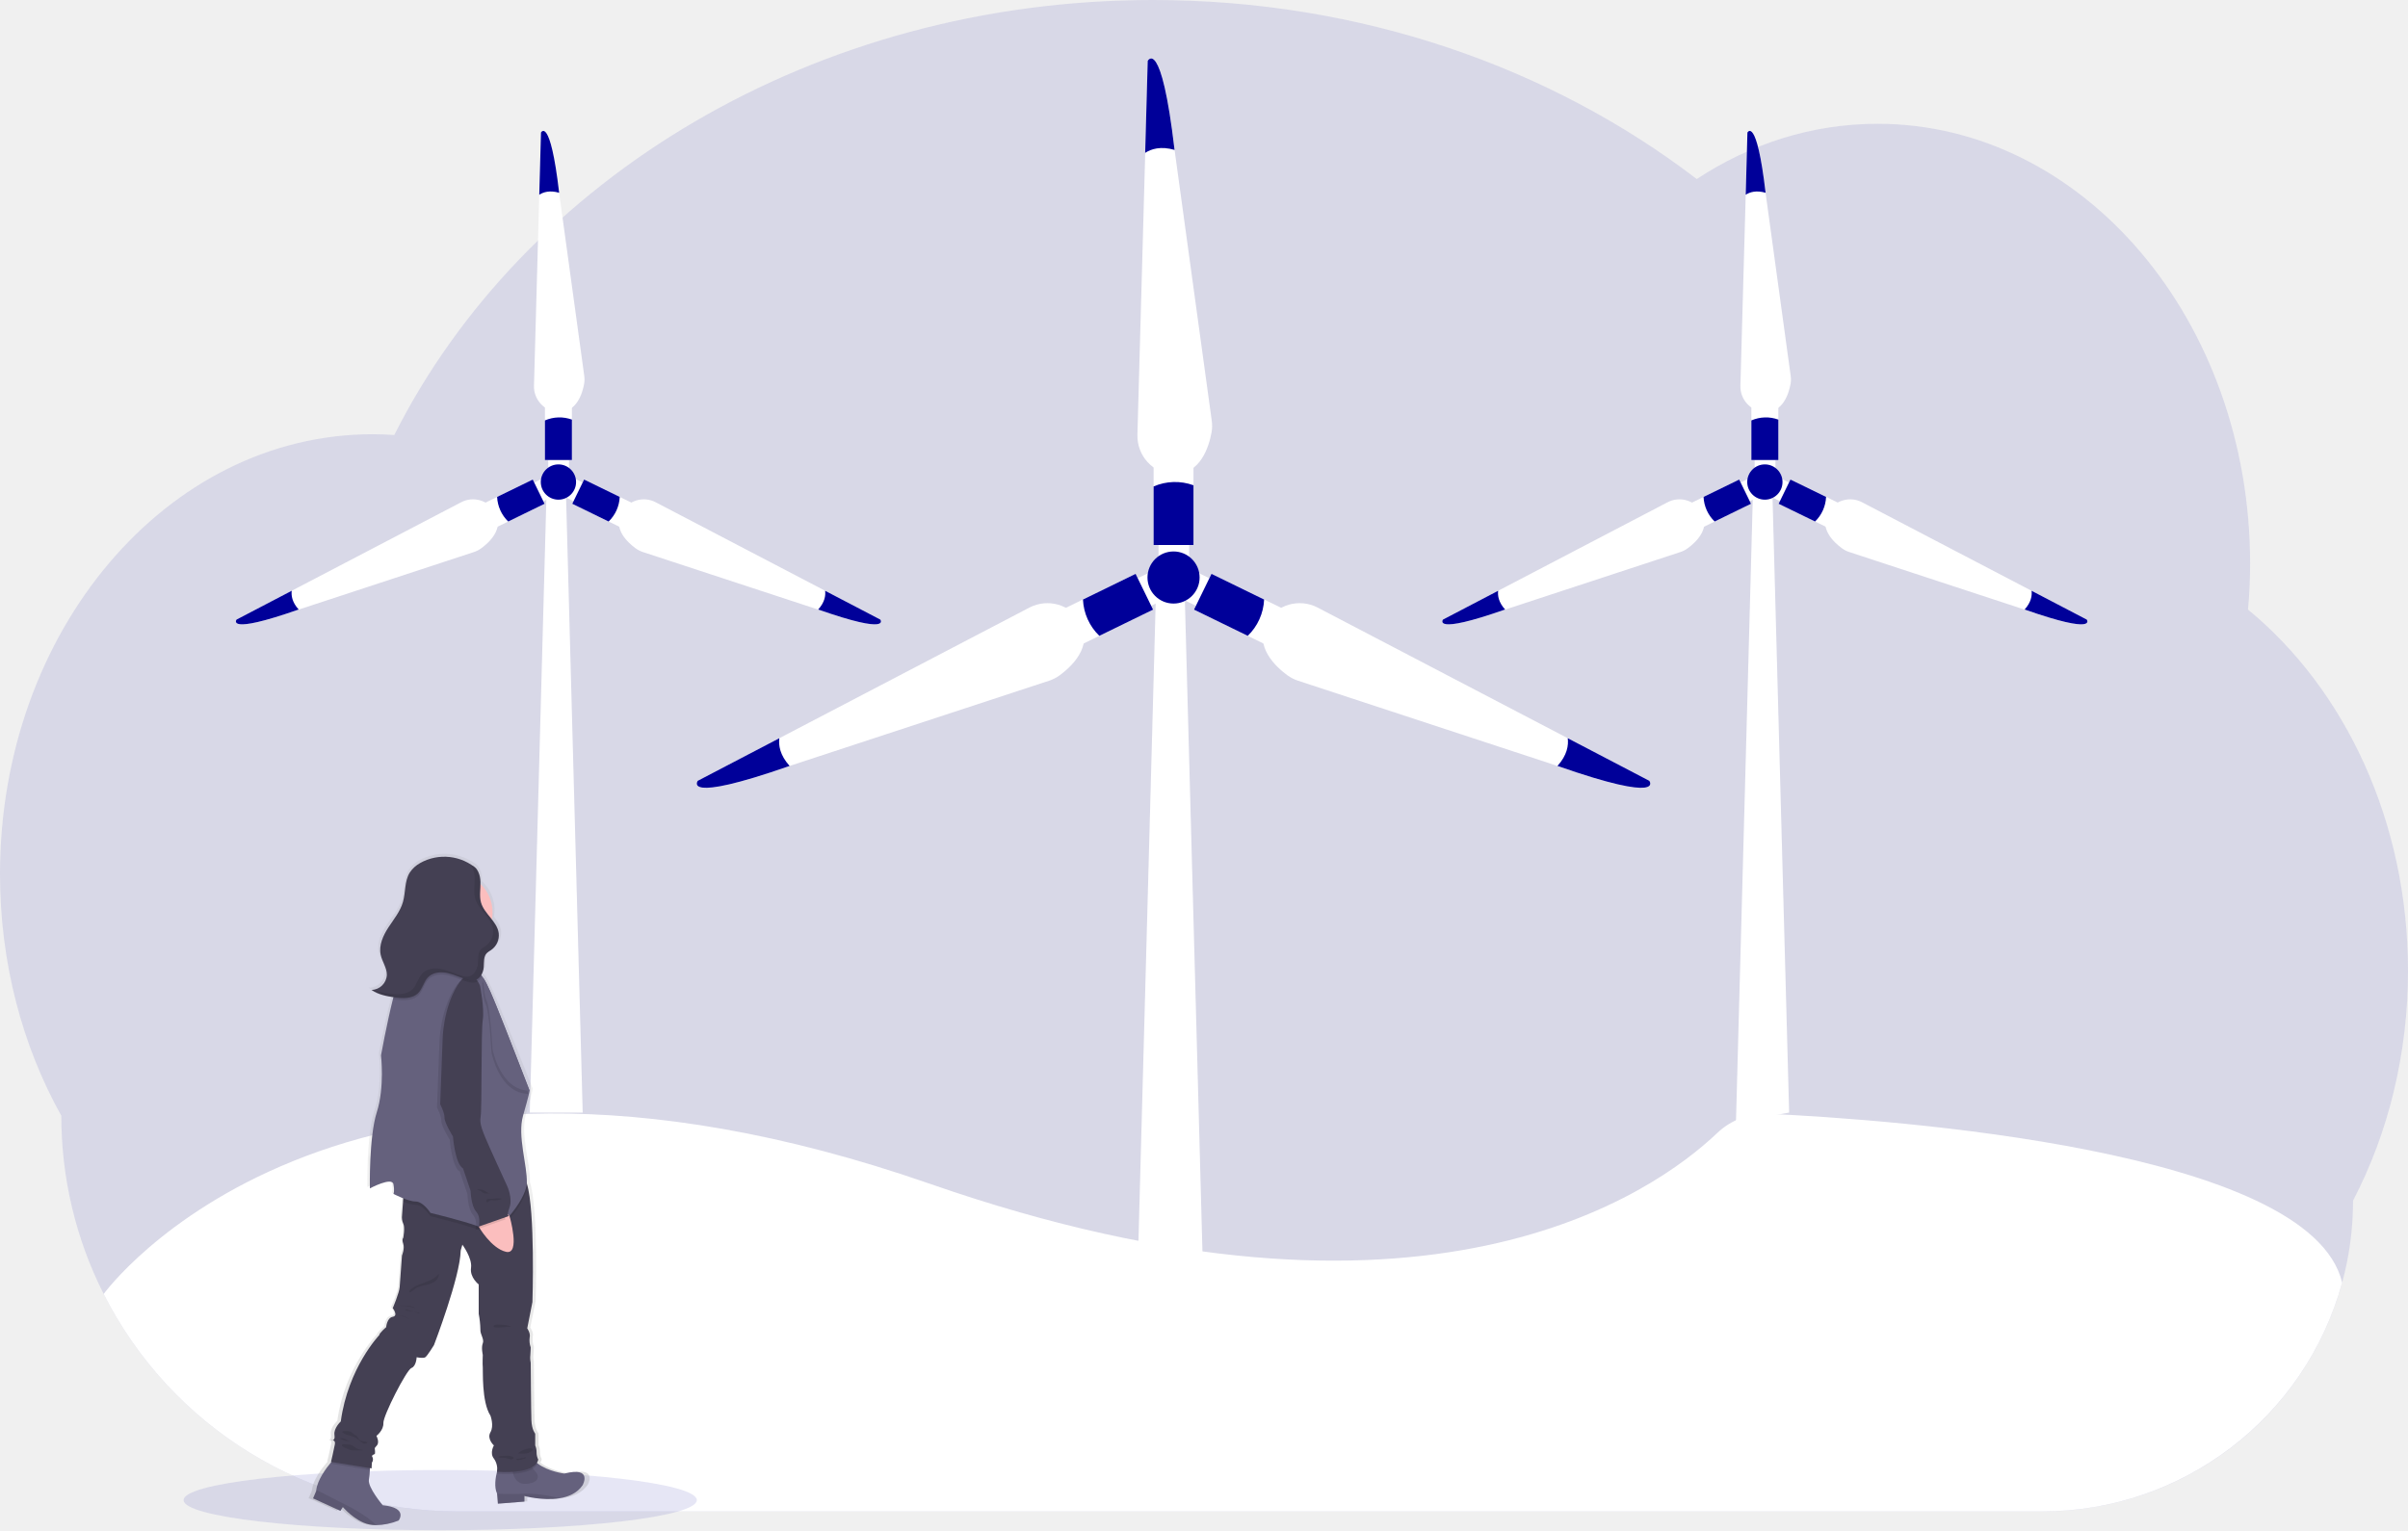
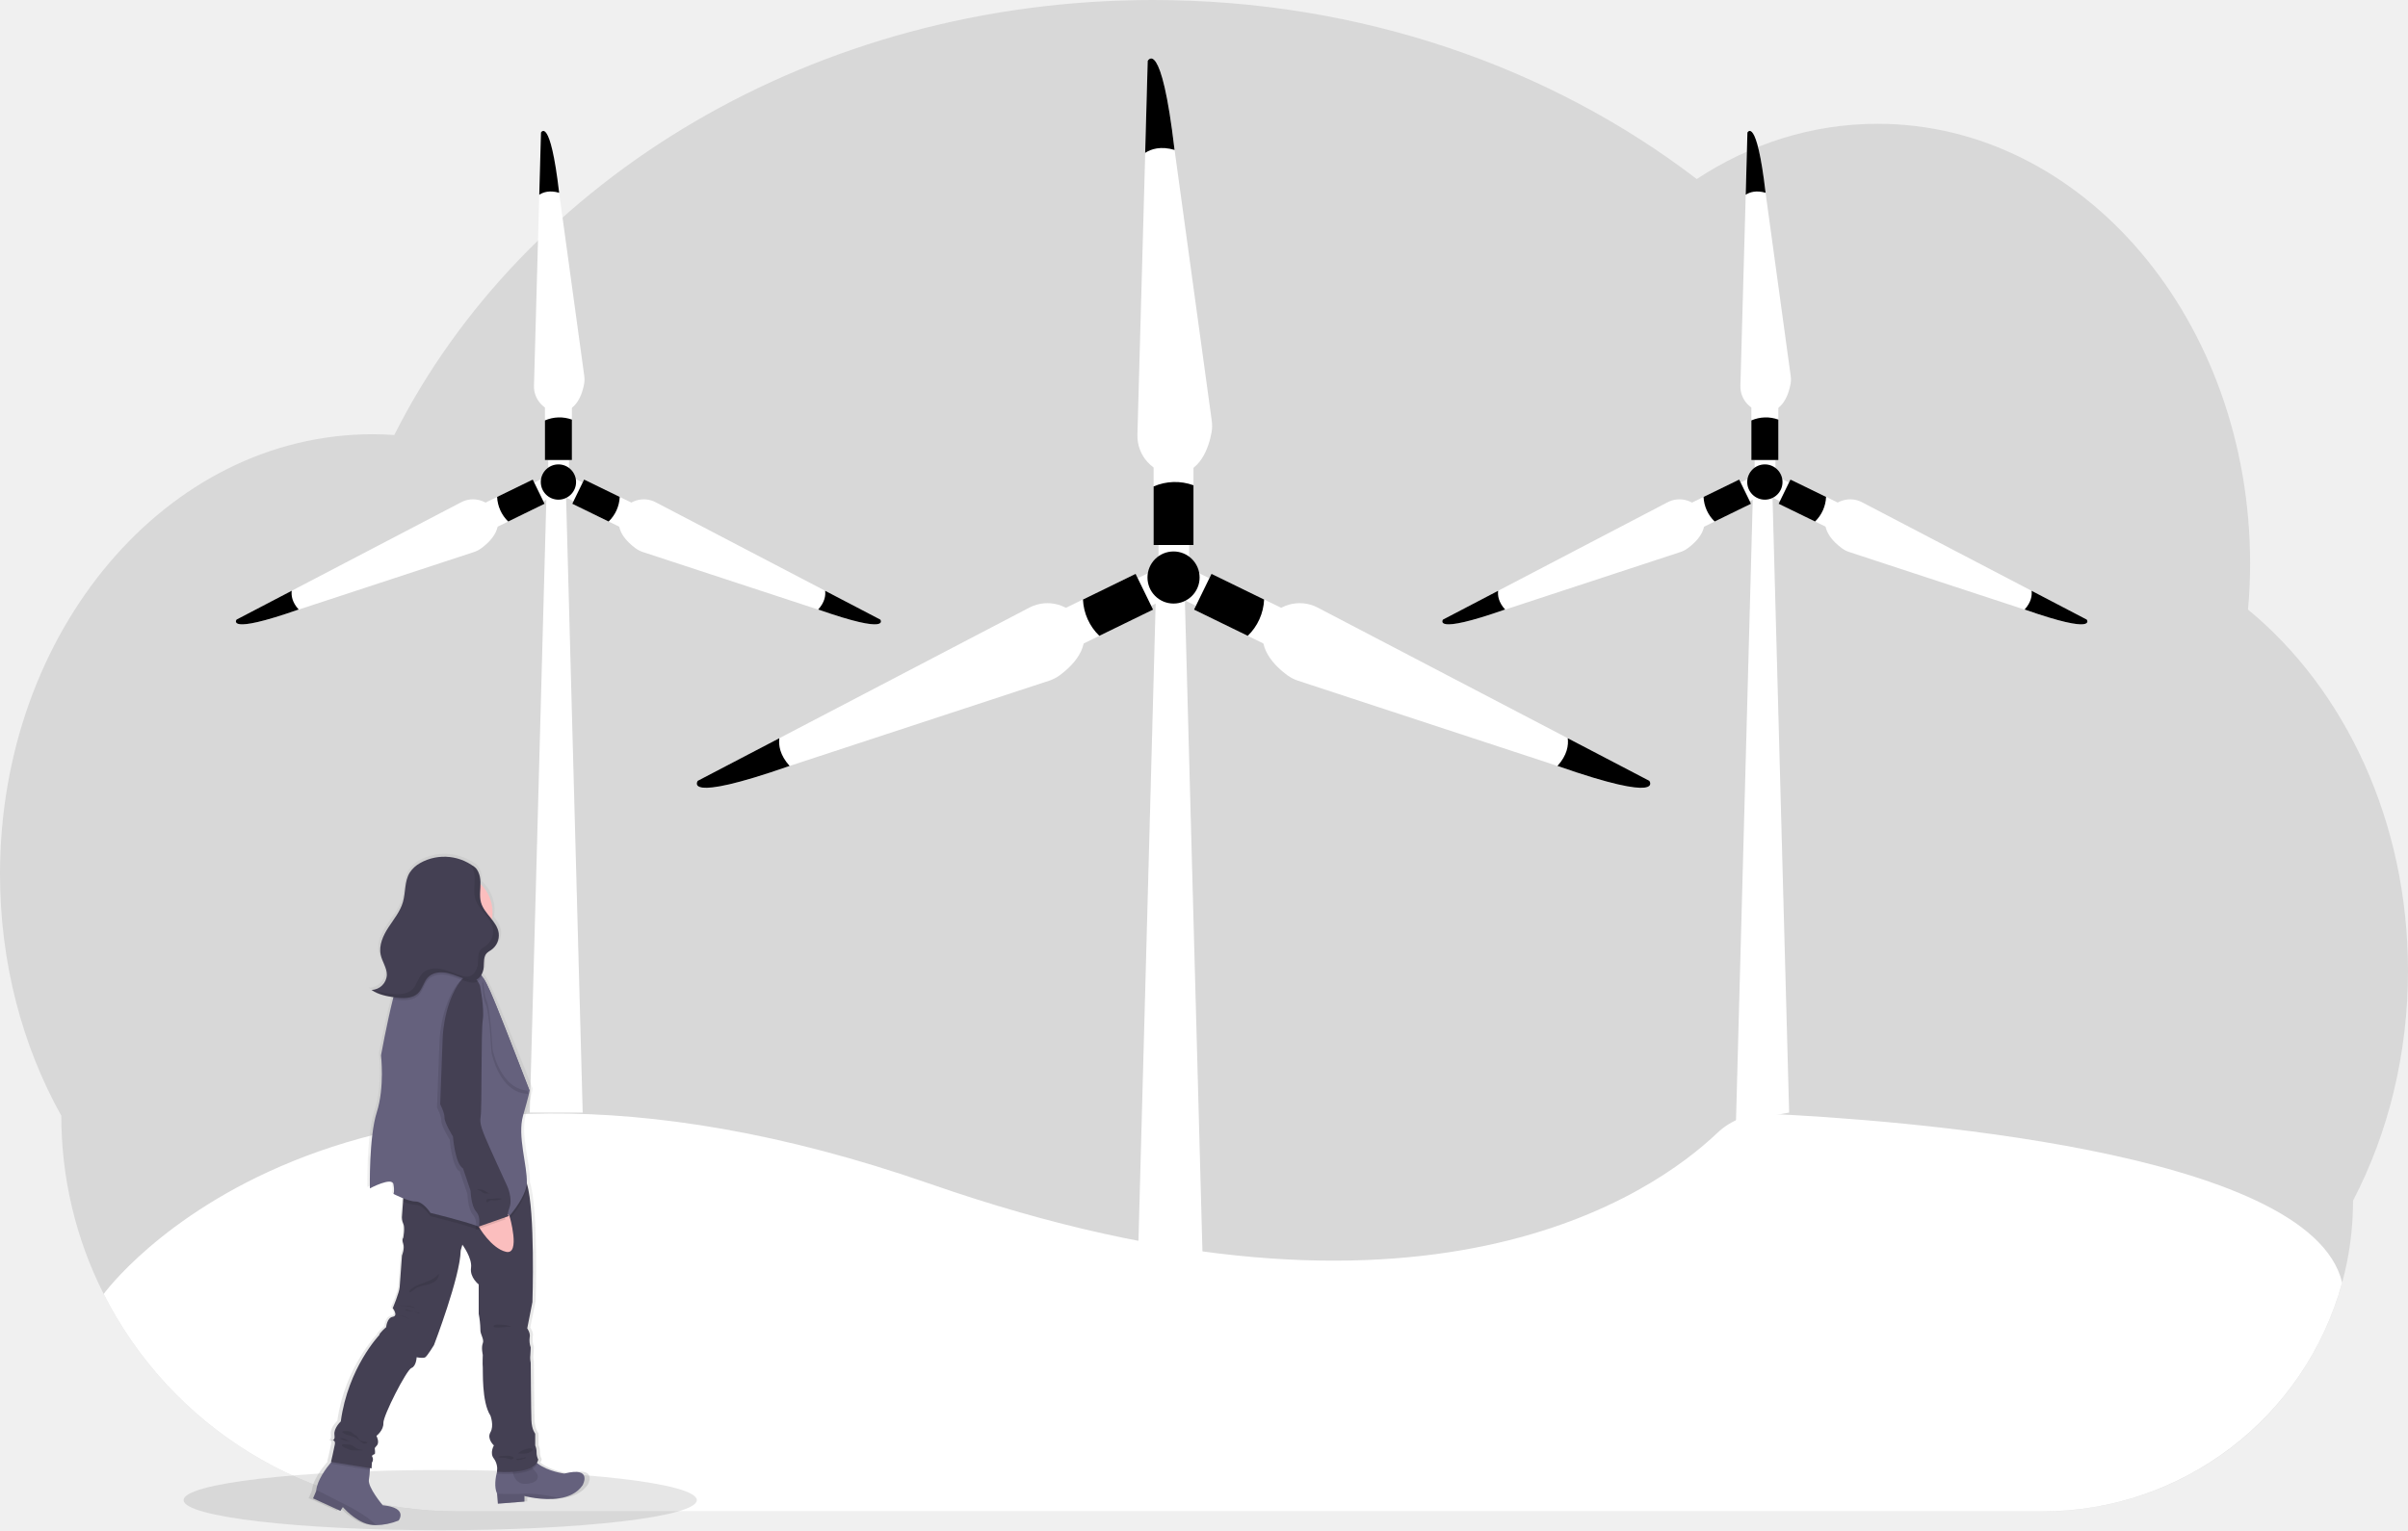
<svg xmlns="http://www.w3.org/2000/svg" id="e96522f1-fece-48a6-894d-75176804884c" data-name="Layer 1" width="1144" height="727.23" viewBox="0 0 1144 727.23">
  <defs>
    <linearGradient id="e9df2e8e-6999-41c4-9621-44bffc2f2623" x1="241.37" y1="811.22" x2="241.37" y2="492.1" gradientUnits="userSpaceOnUse">
      <stop offset="0" stop-color="gray" stop-opacity="0.25" />
      <stop offset="0.54" stop-color="gray" stop-opacity="0.12" />
      <stop offset="1" stop-color="gray" stop-opacity="0.1" />
    </linearGradient>
  </defs>
-   <path d="M1172,547.72a244.4,244.4,0,0,1-6.85,57.75A228.14,228.14,0,0,1,1145.89,657,147.47,147.47,0,0,1,998.24,804.67H245.17A188.29,188.29,0,0,1,77.25,701.34a.08.08,0,0,1,0,0,187.1,187.1,0,0,1-20.11-84.68C38.72,583.66,28,544.19,28,501.75c0-115.43,79.24-209,177-209,3.46,0,6.9.13,10.31.36C276.65,171.32,415,86.39,575.74,86.39c98.82,0,189.15,32.08,258.35,85.08,25.44-16.71,54.73-26.25,85.9-26.25,97.75,0,177,93.58,177,209q0,11.08-1,21.86C1141.94,413.84,1172,476.63,1172,547.72Z" transform="translate(-28 -86.39)" fill="#000099" opacity="0.1" />
+   <path d="M1172,547.72a244.4,244.4,0,0,1-6.85,57.75A228.14,228.14,0,0,1,1145.89,657,147.47,147.47,0,0,1,998.24,804.67H245.17A188.29,188.29,0,0,1,77.25,701.34a.08.08,0,0,1,0,0,187.1,187.1,0,0,1-20.11-84.68C38.72,583.66,28,544.19,28,501.75c0-115.43,79.24-209,177-209,3.46,0,6.9.13,10.31.36C276.65,171.32,415,86.39,575.74,86.39c98.82,0,189.15,32.08,258.35,85.08,25.44-16.71,54.73-26.25,85.9-26.25,97.75,0,177,93.58,177,209q0,11.08-1,21.86C1141.94,413.84,1172,476.63,1172,547.72Z" transform="translate(-28 -86.39)" fill="#000000" opacity="0.1" />
  <path d="M603.59,291.88c-1.18,6.48-5.17,20.16-18.06,19.82-9.84-.25-17.42-8.84-17.16-18.68l3.71-134,1.21-43.7s6.38-12.09,12.73,42.11l0,.2,17.64,128.52A18,18,0,0,1,603.59,291.88Z" transform="translate(-28 -86.39)" fill="#fff" />
  <rect x="548.06" y="218.5" width="18.94" height="40.51" fill="#fff" />
  <rect x="550.39" y="249.39" width="14.57" height="17.78" fill="#fff" />
-   <path d="M586.05,157.64c-6.63-1.93-11.14-.46-14,1.39l1.21-43.7s6.38-12.09,12.73,42.11Z" transform="translate(-28 -86.39)" fill="#000099" />
-   <path d="M595,317v28.4H576.06V317.56A25.6,25.6,0,0,1,595,317Z" transform="translate(-28 -86.39)" fill="#000099" />
+   <path d="M586.05,157.64c-6.63-1.93-11.14-.46-14,1.39l1.21-43.7s6.38-12.09,12.73,42.11Z" transform="translate(-28 -86.39)" fill="#000000" />
+   <path d="M595,317v28.4H576.06V317.56A25.6,25.6,0,0,1,595,317Z" transform="translate(-28 -86.39)" fill="#000000" />
  <path d="M639.59,407.29c-5.31-3.9-15.85-13.48-9.9-24.92,4.54-8.73,15.58-11.79,24.31-7.24l118.81,62.08,38.75,20.24s8.06,11-43.44-7l-.19-.06L644.68,409.89A18.28,18.28,0,0,1,639.59,407.29Z" transform="translate(-28 -86.39)" fill="#fff" />
  <rect x="608.15" y="356.23" width="18.94" height="40.51" transform="translate(-19.51 680.17) rotate(-64)" fill="#fff" />
  <rect x="592.72" y="359.16" width="14.57" height="17.78" transform="translate(1165.83 -96.27) rotate(116)" fill="#fff" />
-   <path d="M767.93,450.38c4.64-5.12,5.3-9.82,4.88-13.17l38.75,20.24s8.06,11-43.44-7Z" transform="translate(-28 -86.39)" fill="#000099" />
-   <path d="M620.79,388.56l-25.53-12.45,8.3-17,25,12.2A25.59,25.59,0,0,1,620.79,388.56Z" transform="translate(-28 -86.39)" fill="#000099" />
+   <path d="M767.93,450.38c4.64-5.12,5.3-9.82,4.88-13.17l38.75,20.24s8.06,11-43.44-7Z" transform="translate(-28 -86.39)" fill="#000000" />
+   <path d="M620.79,388.56l-25.53-12.45,8.3-17,25,12.2A25.59,25.59,0,0,1,620.79,388.56Z" transform="translate(-28 -86.39)" fill="#000000" />
  <path d="M531.47,407.29c5.31-3.9,15.85-13.48,9.9-24.92-4.54-8.73-15.58-11.79-24.31-7.24L398.25,437.21,359.5,457.45s-8.06,11,43.44-7l.19-.06,123.25-40.49A18.28,18.28,0,0,0,531.47,407.29Z" transform="translate(-28 -86.39)" fill="#fff" />
  <rect x="533.19" y="367.01" width="40.51" height="18.94" transform="translate(-137.03 194.33) rotate(-26)" fill="#fff" />
  <rect x="563.77" y="359.16" width="14.57" height="17.78" transform="translate(623.52 -392.94) rotate(64)" fill="#fff" />
-   <path d="M403.13,450.38c-4.64-5.12-5.3-9.82-4.88-13.17L359.5,457.45s-8.06,11,43.44-7Z" transform="translate(-28 -86.39)" fill="#000099" />
-   <path d="M550.27,388.56l25.53-12.45-8.3-17-25,12.2A25.59,25.59,0,0,0,550.27,388.56Z" transform="translate(-28 -86.39)" fill="#000099" />
+   <path d="M403.13,450.38c-4.64-5.12-5.3-9.82-4.88-13.17L359.5,457.45s-8.06,11,43.44-7Z" transform="translate(-28 -86.39)" fill="#000000" />
+   <path d="M550.27,388.56l25.53-12.45-8.3-17-25,12.2A25.59,25.59,0,0,0,550.27,388.56Z" transform="translate(-28 -86.39)" fill="#000000" />
  <polygon points="574.57 717.37 537.42 717.37 549.22 279.84 562.77 279.84 574.57 717.37" fill="#fff" />
-   <circle cx="557.53" cy="274.45" r="12.38" fill="#000099" />
+   <circle cx="557.53" cy="274.45" r="12.38" fill="#000000" />
  <path d="M878.67,268.82c-.79,4.38-3.49,13.63-12.21,13.4a12.19,12.19,0,0,1-11.62-12.63l2.52-90.66.81-29.56s4.32-8.18,8.62,28.49l0,.13,11.93,87A12.26,12.26,0,0,1,878.67,268.82Z" transform="translate(-28 -86.39)" fill="#fff" />
  <rect x="832.05" y="191.22" width="12.81" height="27.41" fill="#fff" />
  <rect x="833.62" y="212.12" width="9.86" height="12.03" fill="#fff" />
-   <path d="M866.81,178c-4.49-1.3-7.54-.31-9.45.94l.81-29.56s4.32-8.18,8.62,28.49Z" transform="translate(-28 -86.39)" fill="#000099" />
-   <path d="M872.86,285.8V305H860.05V286.19A17.29,17.29,0,0,1,872.86,285.8Z" transform="translate(-28 -86.39)" fill="#000099" />
+   <path d="M866.81,178c-4.49-1.3-7.54-.31-9.45.94l.81-29.56s4.32-8.18,8.62,28.49Z" transform="translate(-28 -86.39)" fill="#000000" />
+   <path d="M872.86,285.8V305H860.05V286.19A17.29,17.29,0,0,1,872.86,285.8Z" transform="translate(-28 -86.39)" fill="#000000" />
  <path d="M903,346.89c-3.59-2.63-10.73-9.11-6.7-16.85a12.18,12.18,0,0,1,16.45-4.9l80.38,42,26.21,13.69s5.46,7.47-29.38-4.74l-.13,0-83.39-27.39A12.33,12.33,0,0,1,903,346.89Z" transform="translate(-28 -86.39)" fill="#fff" />
  <rect x="881.76" y="312.35" width="12.81" height="27.41" transform="translate(177.76 895.01) rotate(-64)" fill="#fff" />
  <rect x="871.32" y="314.33" width="9.86" height="12.03" transform="translate(1520.3 -413.17) rotate(116)" fill="#fff" />
-   <path d="M989.86,376.05c3.14-3.46,3.59-6.64,3.3-8.91l26.21,13.69s5.46,7.47-29.38-4.74Z" transform="translate(-28 -86.39)" fill="#000099" />
-   <path d="M890.31,334.23,873,325.8l5.61-11.51,16.93,8.25A17.35,17.35,0,0,1,890.31,334.23Z" transform="translate(-28 -86.39)" fill="#000099" />
+   <path d="M989.86,376.05c3.14-3.46,3.59-6.64,3.3-8.91l26.21,13.69s5.46,7.47-29.38-4.74Z" transform="translate(-28 -86.39)" fill="#000000" />
+   <path d="M890.31,334.23,873,325.8l5.61-11.51,16.93,8.25A17.35,17.35,0,0,1,890.31,334.23Z" transform="translate(-28 -86.39)" fill="#000000" />
  <path d="M829.88,346.89c3.59-2.63,10.73-9.11,6.7-16.85a12.18,12.18,0,0,0-16.45-4.9l-80.38,42-26.21,13.69s-5.46,7.47,29.38-4.74l.13,0,83.39-27.39A12.33,12.33,0,0,0,829.88,346.89Z" transform="translate(-28 -86.39)" fill="#fff" />
  <rect x="831.05" y="319.65" width="27.41" height="12.81" transform="translate(-85.44 316.93) rotate(-26)" fill="#fff" />
  <rect x="851.73" y="314.33" width="9.86" height="12.03" transform="translate(741.05 -676.43) rotate(64)" fill="#fff" />
-   <path d="M743.05,376.05c-3.14-3.46-3.59-6.64-3.3-8.91l-26.21,13.69s-5.46,7.47,29.38-4.74Z" transform="translate(-28 -86.39)" fill="#000099" />
-   <path d="M842.6,334.23l17.27-8.43-5.61-11.51-16.93,8.25A17.35,17.35,0,0,0,842.6,334.23Z" transform="translate(-28 -86.39)" fill="#000099" />
+   <path d="M743.05,376.05c-3.14-3.46-3.59-6.64-3.3-8.91l-26.21,13.69s-5.46,7.47,29.38-4.74Z" transform="translate(-28 -86.39)" fill="#000000" />
+   <path d="M842.6,334.23l17.27-8.43-5.61-11.51-16.93,8.25A17.35,17.35,0,0,0,842.6,334.23Z" transform="translate(-28 -86.39)" fill="#000000" />
  <polygon points="849.99 528.74 824.73 533.18 832.83 232.73 842 232.73 849.99 528.74" fill="#fff" />
-   <circle cx="838.46" cy="229.08" r="8.38" fill="#000099" />
+   <circle cx="838.46" cy="229.08" r="8.38" fill="#000000" />
  <path d="M305.51,268.82c-.79,4.38-3.49,13.63-12.21,13.4a12.18,12.18,0,0,1-11.61-12.63l2.51-90.66.81-29.56s4.32-8.18,8.62,28.49l0,.13,11.94,87A12.56,12.56,0,0,1,305.51,268.82Z" transform="translate(-28 -86.39)" fill="#fff" />
  <rect x="258.89" y="191.22" width="12.81" height="27.41" fill="#fff" />
  <rect x="260.46" y="212.12" width="9.86" height="12.03" fill="#fff" />
-   <path d="M293.65,178c-4.48-1.3-7.54-.31-9.45.94l.81-29.56s4.32-8.18,8.62,28.49Z" transform="translate(-28 -86.39)" fill="#000099" />
-   <path d="M299.7,285.8V305H286.89V286.19A17.29,17.29,0,0,1,299.7,285.8Z" transform="translate(-28 -86.39)" fill="#000099" />
+   <path d="M293.65,178c-4.48-1.3-7.54-.31-9.45.94l.81-29.56s4.32-8.18,8.62,28.49Z" transform="translate(-28 -86.39)" fill="#000000" />
+   <path d="M299.7,285.8V305H286.89V286.19A17.29,17.29,0,0,1,299.7,285.8Z" transform="translate(-28 -86.39)" fill="#000000" />
  <path d="M329.87,346.89c-3.59-2.63-10.72-9.11-6.69-16.85a12.17,12.17,0,0,1,16.44-4.9l80.38,42,26.22,13.69s5.45,7.47-29.39-4.74l-.13,0-83.38-27.39A12.39,12.39,0,0,1,329.87,346.89Z" transform="translate(-28 -86.39)" fill="#fff" />
  <rect x="308.6" y="312.35" width="12.81" height="27.41" transform="translate(-144.14 379.86) rotate(-64)" fill="#fff" />
  <rect x="298.16" y="314.33" width="9.86" height="12.03" transform="translate(695.88 101.98) rotate(116)" fill="#fff" />
-   <path d="M416.7,376.05c3.14-3.46,3.59-6.64,3.3-8.91l26.22,13.69s5.45,7.47-29.39-4.74Z" transform="translate(-28 -86.39)" fill="#000099" />
-   <path d="M317.15,334.23l-17.27-8.43,5.62-11.51,16.92,8.25A17.31,17.31,0,0,1,317.15,334.23Z" transform="translate(-28 -86.39)" fill="#000099" />
+   <path d="M416.7,376.05c3.14-3.46,3.59-6.64,3.3-8.91l26.22,13.69s5.45,7.47-29.39-4.74Z" transform="translate(-28 -86.39)" fill="#000000" />
+   <path d="M317.15,334.23l-17.27-8.43,5.62-11.51,16.92,8.25A17.31,17.31,0,0,1,317.15,334.23Z" transform="translate(-28 -86.39)" fill="#000000" />
  <path d="M256.72,346.89c3.6-2.63,10.73-9.11,6.7-16.85a12.18,12.18,0,0,0-16.45-4.9l-80.38,42-26.21,13.69s-5.46,7.47,29.38-4.74l.13,0,83.39-27.39A12.33,12.33,0,0,0,256.72,346.89Z" transform="translate(-28 -86.39)" fill="#fff" />
  <rect x="257.89" y="319.65" width="27.41" height="12.81" transform="translate(-143.45 65.67) rotate(-26)" fill="#fff" />
  <rect x="278.58" y="314.33" width="9.86" height="12.03" transform="translate(419.15 -161.28) rotate(64)" fill="#fff" />
-   <path d="M169.89,376.05c-3.13-3.46-3.58-6.64-3.3-8.91l-26.21,13.69s-5.46,7.47,29.38-4.74Z" transform="translate(-28 -86.39)" fill="#000099" />
-   <path d="M269.44,334.23l17.27-8.43-5.61-11.51-16.93,8.25A17.4,17.4,0,0,0,269.44,334.23Z" transform="translate(-28 -86.39)" fill="#000099" />
+   <path d="M169.89,376.05c-3.13-3.46-3.58-6.64-3.3-8.91l-26.21,13.69s-5.46,7.47,29.38-4.74Z" transform="translate(-28 -86.39)" fill="#000000" />
+   <path d="M269.44,334.23l17.27-8.43-5.61-11.51-16.93,8.25A17.4,17.4,0,0,0,269.44,334.23Z" transform="translate(-28 -86.39)" fill="#000000" />
  <polygon points="276.83 528.74 251.69 528.74 259.68 232.73 268.84 232.73 276.83 528.74" fill="#fff" />
-   <circle cx="265.3" cy="229.08" r="8.38" fill="#000099" />
+   <circle cx="265.3" cy="229.08" r="8.38" fill="#000000" />
  <path d="M1140.69,696A147.72,147.72,0,0,1,998.24,804.67H245.17A188.29,188.29,0,0,1,77.25,701.34a.08.08,0,0,1,0,0S186.4,550.36,469.87,649c235.34,81.89,343.89,4.45,374-24.21a33.26,33.26,0,0,1,24.5-9.08c57.67,2.73,257.44,16.71,272.35,80.27A0,0,0,0,0,1140.69,696Z" transform="translate(-28 -86.39)" fill="#fff" />
-   <ellipse cx="209.13" cy="712.91" rx="121.92" ry="14.31" fill="#000099" opacity="0.1" />
+   <ellipse cx="209.13" cy="712.91" rx="121.92" ry="14.31" fill="#000000" opacity="0.1" />
  <path d="M298.16,786.53s-7.91-.93-13.06-4.77l-.39-.31a4.78,4.78,0,0,0,.67-1.53,7.7,7.7,0,0,1-.85-3.48,7.81,7.81,0,0,0-.68-3.3v-5.62s-1.71-1.82-1.88-6.45-.34-27.45-.34-27.45a10.73,10.73,0,0,1-.17-3.64c.17-2.64.17-3.63.17-3.63a10,10,0,0,1-.51-4.8c.51-2-1.2-4.3-1.2-4.3l2.56-12.56s1.42-43.39-2.71-56.47l0-.08s0-.11,0-.16c.35-8.44-4.77-22.49-1.87-32.24s3.24-11.91,3.24-11.91-12.78-32.08-16-39.68c-2.23-5.24-4.54-11-6.82-14.28q-.3-.43-.6-.81c-.11-.14-.22-.28-.33-.4a8.86,8.86,0,0,0,1.23-3.82c.18-2.36-.16-5.08,1.56-6.75a13.15,13.15,0,0,1,2.11-1.41,8.47,8.47,0,0,0,3.75-8.1c-.36-2.49-1.79-4.56-3.42-6.57A18.38,18.38,0,0,0,257,505.19h0c0-.31,0-.63,0-.94a10.53,10.53,0,0,0-2-6.39l.48.34c-.27-.24-.53-.47-.81-.7a5.65,5.65,0,0,0-1.34-1,25,25,0,0,0-26-1.35,14.51,14.51,0,0,0-5.07,4.51c-2.67,4.12-2,9.45-3.38,14.13-1.34,4.47-4.5,8.17-7.12,12.07s-4.81,8.52-3.82,13.08c.71,3.31,3.07,6.28,3,9.67a7.64,7.64,0,0,1-6.7,7.08l-.09,0a6.87,6.87,0,0,1-1,.08c3.18,2.19,7.13,3,11,3.51-.08.3-.16.6-.23.91C210.79,572,208,587,208,587s1.87,15.2-2.05,27.11-3.41,36.38-3.41,36.38,10.91-5.63,11.59-2,0,4.63,0,4.63,2.23,1.13,4.85,2.13l-.11,1.45-.48,6.5a7.25,7.25,0,0,0,.6,4c.94,1.82,0,6.78,0,6.78s-.8.5,0,2.82-.63,5.62-.63,5.62-1,12.4-1.13,15-3.41,10.09-3.41,10.09,2.9,3.63,0,4.13-3.24,5-3.24,5-3.41,2.81-3.41,3.8c0,0-15.34,15.55-18.92,41.17,0,0-3.58,3.31-3.07,6.45.29,1.78-.29,2.39-.85,2.59.63.08,1.32.49,1,2-.51,2.64-1.87,8.27-1.87,8.27l.24,0,0,0c-2.79,3.23-6.87,8.64-7.49,13.39q0,.3-.06.6l-1.54,3.47,13.47,6,1.19-1.82s6,6.78,12.79,8.26a17.2,17.2,0,0,0,3.57.39A31.52,31.52,0,0,0,216.69,809s4.94-6.11-7.85-7.27c0,0-7.49-8.6-6.81-12.24a35.92,35.92,0,0,0,.47-4.63q0-.51,0-1l.87.13.16-2.77a2.37,2.37,0,0,0,.51-1.66c0-1.15-1-1.32,0-2s1,0,1-1.65-.68-1.16.85-2.81-.17-4.63-.17-4.63,3.58-2.65,3.41-6.12,11.42-25.46,13.8-26.29,2.56-5.13,2.56-5.13,3.24.66,4.26,0,4.26-5.78,4.26-5.78,13-32.74,13.13-45.14l.85-2.81s4.95,6.45,4.26,11.08,3.78,7.93,3.78,7.93v14.06a41,41,0,0,1,.82,7.44c-.17,2.31,2,4.63,1.18,6.61s0,5.46,0,5.46-.18,4.63,0,5.95-.67,16.53,3.77,23.15c0,0,1.87,4.79,0,7.93s1.7,6.29,1.7,6.29-2.21,3.63,0,6.28a8.13,8.13,0,0,1,1.59,5.86c-.89,3.36-1.55,7.77-.06,10.84v.07l.4,4.72,13.06-1v-2.64s8.92,2.37,17.23,1.08c4.48-.69,8.78-2.45,11.41-6.21C307.2,792.15,312.48,783.06,298.16,786.53Z" transform="translate(-28 -86.39)" fill="url(#e9df2e8e-6999-41c4-9621-44bffc2f2623)" />
  <path d="M304.78,792.23c-2.54,3.75-6.69,5.5-11,6.19-8,1.28-16.63-1.08-16.63-1.08V800l-12.61,1-.39-4.7v-.08c-1.46-3.1-.79-7.58.09-10.95a39.8,39.8,0,0,1,1.56-4.68s10.86-9.22,14.48-2.3a11.21,11.21,0,0,0,3.19,3.64c5,3.82,12.61,4.75,12.61,4.75C309.88,783.18,304.78,792.23,304.78,792.23Z" transform="translate(-28 -86.39)" fill="#65617d" />
  <path d="M271.2,783.18s0,8.56,6.25,8.4,7.09-3.41,5.11-5.61a27,27,0,0,1-3.46-5.09Z" transform="translate(-28 -86.39)" opacity="0.1" />
  <path d="M217.38,809a29.7,29.7,0,0,1-10.71,2.2,16.8,16.8,0,0,1-3.45-.38c-6.58-1.49-12.34-8.24-12.34-8.24l-1.15,1.82-13-5.93L178.2,795l.06-.59c.6-4.73,4.54-10.12,7.24-13.34,1.47-1.75,2.58-2.85,2.58-2.85l15.64,2.3s.06,2,0,4.44a35.45,35.45,0,0,1-.46,4.61c-.65,3.62,6.58,12.18,6.58,12.18C222.15,802.93,217.38,809,217.38,809Z" transform="translate(-28 -86.39)" fill="#65617d" />
  <path d="M186.1,770.78a1.64,1.64,0,0,1-.82.06A2.42,2.42,0,0,1,186.1,770.78Z" transform="translate(-28 -86.39)" fill="#444053" />
  <path d="M203.72,780.55s.06,2,0,4.44l-18.4-3s.09-.35.22-.93c1.47-1.75,2.58-2.85,2.58-2.85Z" transform="translate(-28 -86.39)" opacity="0.1" />
  <path d="M283.44,781.89c-2.78,6.43-19.32,4.91-19.32,4.91a7.9,7.9,0,0,0,.09-1.57,39.8,39.8,0,0,1,1.56-4.68s10.86-9.22,14.48-2.3A11.21,11.21,0,0,0,283.44,781.89Z" transform="translate(-28 -86.39)" opacity="0.1" />
  <path d="M283.71,780.06c-1.64,7.4-19.59,5.76-19.59,5.76a8.51,8.51,0,0,0-1.48-6.26c-2.14-2.63,0-6.25,0-6.25s-3.46-3.13-1.64-6.26,0-7.9,0-7.9c-4.29-6.58-3.46-21.73-3.64-23s0-5.92,0-5.92-.81-3.46,0-5.44-1.3-4.28-1.14-6.58a42.58,42.58,0,0,0-.79-7.41v-14s-4.31-3.29-3.65-7.9-4.12-11-4.12-11l-.82,2.8c-.16,12.34-12.67,44.93-12.67,44.93s-3.13,5.11-4.12,5.77-4.11,0-4.11,0-.17,4.28-2.47,5.1-13.5,22.71-13.33,26.17-3.3,6.09-3.3,6.09,1.65,3,.17,4.61-.83,1.15-.83,2.8,0,1-1,1.64,0,.83,0,2a2.34,2.34,0,0,1-.5,1.64l-.15,2.77-19.27-3.09s1.32-5.6,1.81-8.24c.29-1.54-.38-1.95-1-2,.55-.2,1.11-.81.83-2.57-.5-3.13,3-6.42,3-6.42,3.46-25.52,18.27-41,18.27-41,0-1,3.29-3.78,3.29-3.78s.33-4.45,3.13-4.94,0-4.12,0-4.12,3.13-7.4,3.29-10,1.09-15,1.09-15,1.38-3.29.61-5.59,0-2.8,0-2.8.93-4.94,0-6.75a7.4,7.4,0,0,1-.58-3.95l.47-6.48.68-9.65S271.36,639,277,646.07a9,9,0,0,1,1.33,2.88c4,13,2.62,56.21,2.62,56.21l-2.47,12.51s1.65,2.31,1.16,4.28a10.17,10.17,0,0,0,.49,4.78s0,1-.17,3.62a11,11,0,0,0,.17,3.62s.16,22.71.33,27.32,1.81,6.42,1.81,6.42v5.6a8.09,8.09,0,0,1,.65,3.29A7.75,7.75,0,0,0,283.71,780.06Z" transform="translate(-28 -86.39)" fill="#444053" />
  <path d="M206.67,811.22a16.8,16.8,0,0,1-3.45-.38c-6.58-1.49-12.34-8.24-12.34-8.24l-1.15,1.82-13-5.93L178.2,795l.06-.59,13.44,6.85S202.43,806.4,206.67,811.22Z" transform="translate(-28 -86.39)" opacity="0.1" />
  <path d="M293.76,798.42c-8,1.28-16.63-1.08-16.63-1.08V800l-12.61,1-.39-4.7c4,.07,10.43.14,13.23-.08A61.41,61.41,0,0,1,293.76,798.42Z" transform="translate(-28 -86.39)" opacity="0.1" />
  <path d="M192.54,766.54a4.52,4.52,0,0,1,1.94.25,13.52,13.52,0,0,1,1.84,1.32,7.6,7.6,0,0,1,1.22.81c.48.47.68,1.17,1.16,1.64.88.87,2.33.67,3.5,1.09.13,0,.27.11.29.24s-.09.24-.2.32a1.92,1.92,0,0,1-1.9,0,7.64,7.64,0,0,1-1.59-1.2,10.75,10.75,0,0,0-3.09-1.92c-1.55-.61-4.25-.78-5.23-2.3C190.94,766.44,191.94,766.55,192.54,766.54Z" transform="translate(-28 -86.39)" opacity="0.1" />
  <path d="M191.22,770a4.72,4.72,0,0,1,1,.41l1.69.85a6.26,6.26,0,0,1-3.45-.77,9.93,9.93,0,0,1-1.09-.52A5.58,5.58,0,0,1,191.22,770Z" transform="translate(-28 -86.39)" opacity="0.1" />
  <path d="M193.45,772.88a4.5,4.5,0,0,1,1.1.09,5.47,5.47,0,0,1,1.74,1,6.8,6.8,0,0,0,4.36,1.51,1.9,1.9,0,0,1-1,.17h-3.54a4.7,4.7,0,0,1-2.64-.61c-.6-.29-3.08-1-3.1-1.83S192.85,772.88,193.45,772.88Z" transform="translate(-28 -86.39)" opacity="0.1" />
  <path d="M274,777.08a19.71,19.71,0,0,0,3.26.09,6.23,6.23,0,0,0,3.22-1c.95-.73.75-1.48-.46-1.53a8.63,8.63,0,0,0-3.25.8,9.86,9.86,0,0,0-1.52.77C275,776.32,274.18,777.09,274,777.08Z" transform="translate(-28 -86.39)" opacity="0.1" />
  <path d="M277.94,778.88c-.1.4-.52.62-.9.77a10.32,10.32,0,0,1-2.9.64c-.25,0-.95,0-.86-.39s1.13-.27,1.38-.3A25,25,0,0,0,277.94,778.88Z" transform="translate(-28 -86.39)" opacity="0.1" />
  <path d="M268.06,778.23a6.69,6.69,0,0,1,4,.79.2.2,0,0,1,.08.1.1.1,0,0,1,0,.09,1.37,1.37,0,0,1-1.34.72,6.26,6.26,0,0,1-1.56-.39,8.08,8.08,0,0,0-2.58-.39,6.51,6.51,0,0,1-1.17,0c-1.16-.2-.78-.67.11-.77A23.49,23.49,0,0,1,268.06,778.23Z" transform="translate(-28 -86.39)" opacity="0.1" />
  <path d="M222.84,713.55a10.18,10.18,0,0,0-5.62-1.84A8,8,0,0,1,222.84,713.55Z" transform="translate(-28 -86.39)" opacity="0.1" />
  <path d="M221.3,706.91a8.11,8.11,0,0,1,4.2,1.2l-1.52-.42a14.34,14.34,0,0,0-2.81-.59c-.55-.05-1.1,0-1.65-.06s-1.25-.16-1.87-.18C218.86,706.92,220.08,706.85,221.3,706.91Z" transform="translate(-28 -86.39)" opacity="0.1" />
  <path d="M226.25,710.07c.46.09,1,.29,1.1.76,0-.28-3.26-1.2-3.66-1.33-.67-.24-2.82-1.18-3.31-.53C222.27,709.48,224.31,709.67,226.25,710.07Z" transform="translate(-28 -86.39)" opacity="0.1" />
  <path d="M230.83,695.45a13.79,13.79,0,0,0,5.67-3.64,4.5,4.5,0,0,1-2.09,3.7,11.78,11.78,0,0,1-4.13,1.54,18.2,18.2,0,0,0-4.24,1.27c-.65.33-2.68,2.25-3.32,2.15-.81-.12.48-1.4.78-1.63C225.64,697.17,228.35,696.43,230.83,695.45Z" transform="translate(-28 -86.39)" opacity="0.1" />
  <path d="M271.16,716.8c-.7-.24-9.2,1.41-8.68-.24.32-1,3.08-.64,3.77-.61A17.45,17.45,0,0,1,271.16,716.8Z" transform="translate(-28 -86.39)" opacity="0.1" />
  <path d="M262,520a18.76,18.76,0,1,1-5.66-13.43A18.62,18.62,0,0,1,262,520Z" transform="translate(-28 -86.39)" fill="#fbbebe" />
-   <path d="M252.93,527.73s-6.09,17.78-2.63,21.4-24.86,5.76-24.86,5.76,11.85-21.23,10.7-26.5S252.93,527.73,252.93,527.73Z" transform="translate(-28 -86.39)" fill="none" stroke="#000099" stroke-miterlimit="10" />
+   <path d="M252.93,527.73s-6.09,17.78-2.63,21.4-24.86,5.76-24.86,5.76,11.85-21.23,10.7-26.5S252.93,527.73,252.93,527.73Z" transform="translate(-28 -86.39)" fill="none" stroke="#000000" stroke-miterlimit="10" />
  <path d="M278.29,649c0,.43,0,.84,0,1.24-.33,8.4-15.31,25.35-18.77,22.55s-27-8.4-27-8.4-3.46-5.43-7.08-5.43a18.51,18.51,0,0,1-5.95-1.54l.68-9.65S271.36,639,277,646.07A9,9,0,0,1,278.29,649Z" transform="translate(-28 -86.39)" opacity="0.1" />
  <path d="M278.28,648.71c-.17,4.21-4,10.56-8.23,15.5s-8.81,8.44-10.54,7a16.62,16.62,0,0,0-4.08-1.93c-7.79-2.87-22.91-6.47-22.91-6.47s-3.46-5.43-7.08-5.43-10.53-3.62-10.53-3.62.66-1,0-4.61-11.19,2-11.19,2-.5-24.36,3.29-36.22,2-27,2-27,2.71-14.92,5.65-26.71c1.77-7.07,3.63-13,5.05-13.94,3.79-2.47,23.54,0,23.54,0s8.23.16,11.36,1a5,5,0,0,1,2.37,1.93c.19.26.39.53.58.82,2.2,3.3,4.44,9,6.59,14.21,3.13,7.57,15.48,39.5,15.48,39.5s-.33,2.14-3.13,11.85S278.61,640.32,278.28,648.71Z" transform="translate(-28 -86.39)" fill="#65617d" />
  <path d="M264.12,658.42l5.93,5.78s5.43,18.74-1.65,17.1-13-12-13-12Z" transform="translate(-28 -86.39)" fill="#fbbebe" />
  <path d="M279.1,606.24c-14-.16-17.61-19.75-17.61-19.75s-1-19.42-2.8-23c-1-2-1.45-6.92-1.65-10.92,2.2,3.3,4.43,9,6.59,14.21C266.76,574.31,279.1,606.24,279.1,606.24Z" transform="translate(-28 -86.39)" opacity="0.1" />
  <path d="M279.6,604.76C265.6,604.6,262,585,262,585s-1-19.42-2.8-23c-1-2-1.45-6.92-1.65-10.92,2.2,3.3,4.44,9,6.59,14.21C267.25,572.83,279.6,604.76,279.6,604.76Z" transform="translate(-28 -86.39)" fill="#65617d" />
  <path d="M254.54,556.44s-4.12-11.19-10.87,0-6.91,25.35-6.91,25.35l-1.15,30.94s2.14,4.12,2.06,6.42,4,8.89,4,8.89,1,13,4.77,15.14l3.62,10.7s.17,7.08,2.64,9.88,1.17,7.12,1.17,7.12l14.63-5.12s-1.65.59,0-3.83-1-10.19-1-10.19-9.38-20.41-10.53-23.37-2.8-6.42-2.14-9.88.13-40.16,1-45.75S254.54,556.44,254.54,556.44Z" transform="translate(-28 -86.39)" opacity="0.1" />
  <path d="M256.06,554.89s-4.12-11.19-10.87,0-6.91,25.35-6.91,25.35l-1.15,30.94s2.14,4.12,2.06,6.42,4,8.89,4,8.89,1,13,4.77,15.14l3.62,10.7s.17,7.08,2.64,9.88,1.18,7.12,1.18,7.12l14.62-5.13s-1.65.6,0-3.82-1-10.19-1-10.19-9.38-20.41-10.53-23.37-2.8-6.42-2.14-9.88.14-40.16,1-45.76S256.06,554.89,256.06,554.89Z" transform="translate(-28 -86.39)" fill="#444053" />
  <path d="M256.34,651.68a5.53,5.53,0,0,1,1.79.53c.45.24.84.59,1.28.84a3.57,3.57,0,0,0,1.69.46c-.66,0-1.32.07-2,.08a3.5,3.5,0,0,1-1.21-.15,4.92,4.92,0,0,1-1-.67,5.39,5.39,0,0,0-1.31-.72c-.35-.15-.73-.2-.88-.56A10.17,10.17,0,0,1,256.34,651.68Z" transform="translate(-28 -86.39)" opacity="0.1" />
  <path d="M261.91,656.1c.62,0,1.24-.14,1.87-.18a15.39,15.39,0,0,1,2.71.14,7.63,7.63,0,0,1-4.28.76,2.56,2.56,0,0,0-1.29,0c-.46.19-1.79,1.7-1.91.36S261.15,656.13,261.91,656.1Z" transform="translate(-28 -86.39)" opacity="0.1" />
  <path d="M254.34,500.25,252,498.51a4.5,4.5,0,0,1,.74.33,5.46,5.46,0,0,1,1.34,1.05c.26.22.52.46.77.69Z" transform="translate(-28 -86.39)" opacity="0.1" />
  <path d="M257,550.23a5.82,5.82,0,0,1-2,2.44,4.1,4.1,0,0,1-1.76.68,6.88,6.88,0,0,1-2.66-.28,32.84,32.84,0,0,1-3.23-1,53.35,53.35,0,0,0-6.35-2.16c-3.29-.75-7.12-.48-9.48,1.92-2.07,2.11-2.58,5.39-4.65,7.5-2.77,2.82-7.31,2.65-11.24,2.1l-.92-.13c1.77-7.07,3.63-13,5.05-13.94,3.79-2.47,23.54,0,23.54,0s8.23.16,11.36,1A5,5,0,0,1,257,550.23Z" transform="translate(-28 -86.39)" opacity="0.1" />
  <path d="M224.46,520a18.76,18.76,0,0,1,31.86-13.43v0c.06,3.27-.65,6.62.27,9.77.85,2.93,3,5.29,4.94,7.73A18.76,18.76,0,0,1,224.46,520Z" transform="translate(-28 -86.39)" opacity="0.1" />
  <path d="M254.8,499.6a23.42,23.42,0,0,0-27.21-3.06,14.09,14.09,0,0,0-4.9,4.49c-2.58,4.11-1.92,9.41-3.27,14.07-1.28,4.45-4.34,8.13-6.87,12s-4.64,8.49-3.69,13c.69,3.3,3,6.26,2.92,9.63a7.47,7.47,0,0,1-7.23,7.1c3.18,2.25,7.15,3,11,3.55s8.46.72,11.24-2.11c2.07-2.1,2.58-5.39,4.65-7.49,2.36-2.41,6.19-2.68,9.48-1.92s6.32,2.35,9.58,3.2a7.07,7.07,0,0,0,2.66.27c2.81-.38,4.44-3.5,4.66-6.32.18-2.35-.16-5.06,1.51-6.72a12.74,12.74,0,0,1,2-1.41,8.51,8.51,0,0,0,3.61-8.06c-.77-5.58-6.81-9.06-8.39-14.47-.92-3.14-.21-6.49-.27-9.76s-1.29-7-4.37-8.1" transform="translate(-28 -86.39)" fill="#444053" />
  <path d="M264.68,529.85c-.78-5.58-6.82-9.06-8.4-14.47-.92-3.14-.21-6.49-.26-9.76a10.72,10.72,0,0,0-2-6.36l.46.34q-.37-.36-.78-.69a5.28,5.28,0,0,0-1.29-1c-.28-.21-.57-.4-.85-.59l.45.41-.46-.34a10.7,10.7,0,0,1,2,6.36c0,3.26-.66,6.62.26,9.76,1.58,5.41,7.62,8.89,8.4,14.47a8.53,8.53,0,0,1-3.62,8.06,12.55,12.55,0,0,0-2,1.41c-1.66,1.66-1.33,4.37-1.51,6.72-.22,2.82-1.85,5.94-4.65,6.32a7.12,7.12,0,0,1-2.67-.27c-3.26-.85-6.29-2.45-9.58-3.2s-7.11-.49-9.48,1.92c-2.07,2.1-2.58,5.38-4.65,7.49-2.77,2.83-7.31,2.65-11.23,2.11a34.47,34.47,0,0,1-7.56-1.74,6.37,6.37,0,0,1-1,.08c3.18,2.25,7.15,3,11,3.55s8.46.72,11.23-2.11c2.07-2.1,2.58-5.39,4.65-7.49,2.37-2.41,6.2-2.68,9.48-1.92s6.32,2.35,9.58,3.2a7.12,7.12,0,0,0,2.67.27c2.8-.38,4.43-3.5,4.65-6.32.18-2.35-.15-5.06,1.51-6.72a13.21,13.21,0,0,1,2-1.41A8.52,8.52,0,0,0,264.68,529.85Z" transform="translate(-28 -86.39)" opacity="0.1" />
</svg>
